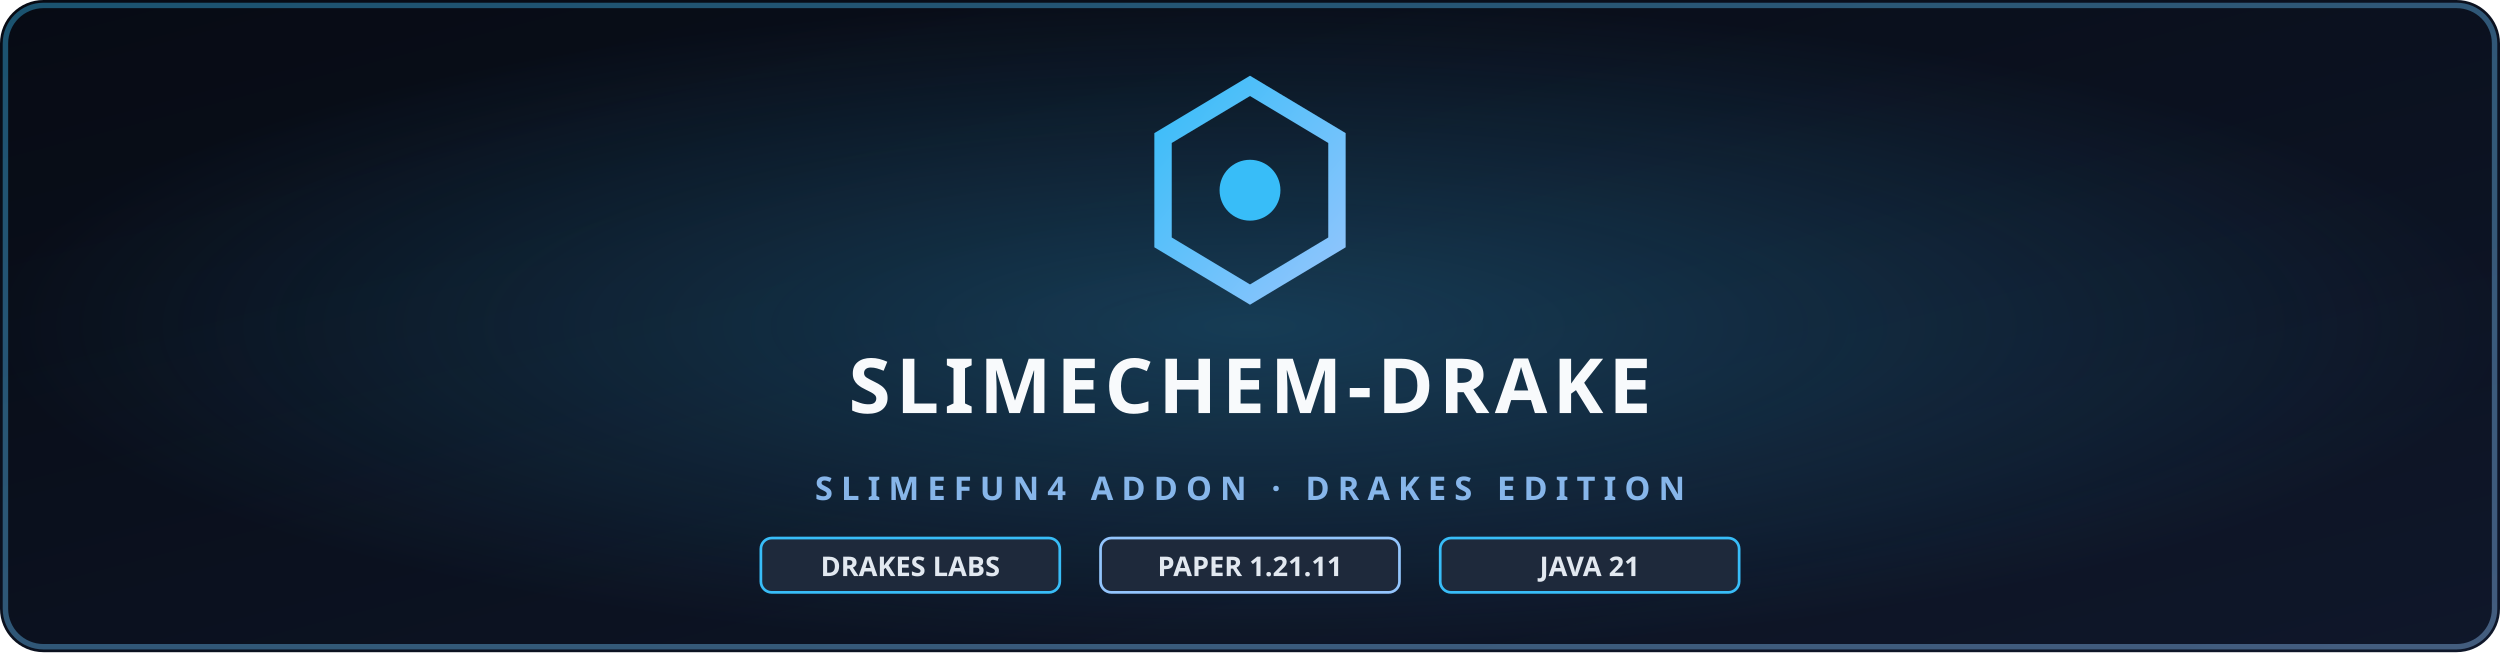
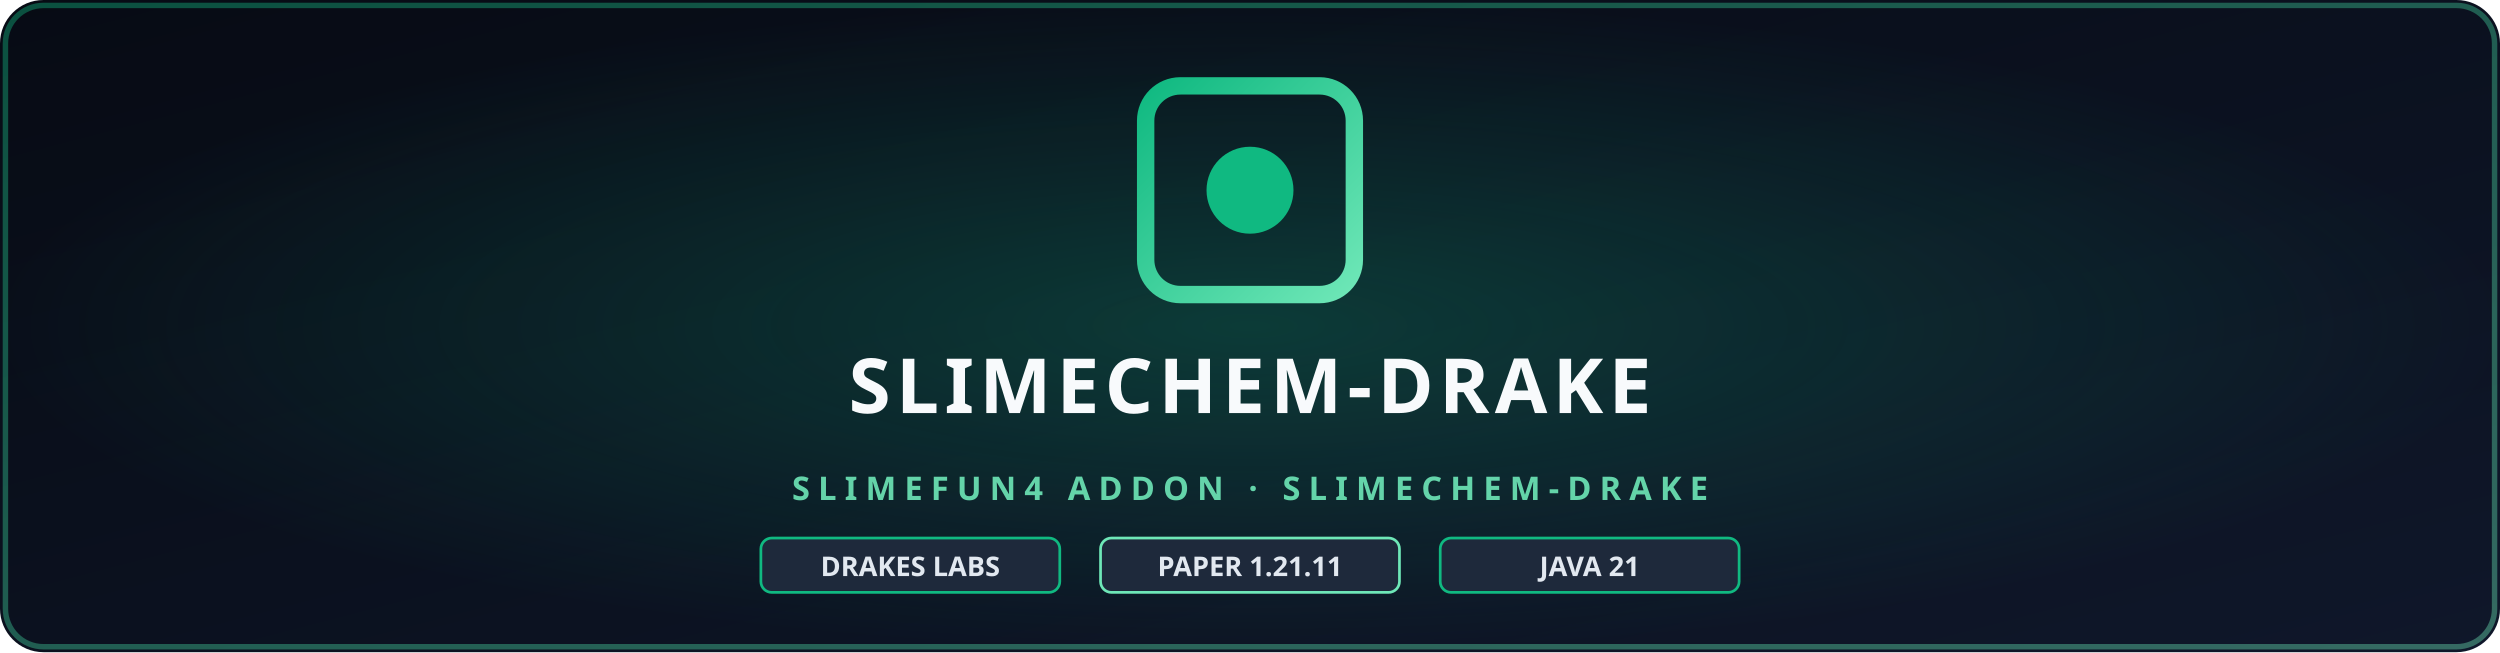
<svg xmlns="http://www.w3.org/2000/svg" viewBox="0 0 920 240" width="920" height="240" role="img" aria-label="SlimeChem-drake Banner">
  <defs>
    <linearGradient id="bFondo" x1="0" y1="0" x2="1" y2="1">
      <stop offset="0%" stop-color="#070B14" />
      <stop offset="100%" stop-color="#0F172A" />
    </linearGradient>
    <linearGradient id="acG" x1="0" y1="0" x2="1" y2="1">
-       <stop offset="0%" stop-color="#38BDF8" />
-       <stop offset="100%" stop-color="#93C5FD" />
+       <stop offset="0%" stop-color="#10B981" />
+       <stop offset="100%" stop-color="#6EE7B7" />
    </linearGradient>
    <radialGradient id="bHalo" cx="50%" cy="50%" r="50%">
-       <stop offset="0%" stop-color="#38BDF8" stop-opacity="0.25" />
-       <stop offset="100%" stop-color="#38BDF8" stop-opacity="0" />
+       <stop offset="0%" stop-color="#10B981" stop-opacity="0.25" />
+       <stop offset="100%" stop-color="#10B981" stop-opacity="0" />
    </radialGradient>
  </defs>
  <rect width="920" height="240" rx="16" fill="url(#bFondo)" />
  <rect width="920" height="240" rx="16" fill="url(#bHalo)" />
  <rect x="2" y="2" width="916" height="236" rx="14" fill="none" stroke="url(#acG)" stroke-width="2" opacity="0.4" />
  <g transform="translate(460,70) scale(1.6)">
-     <polygon points="0,-24 20,-12 20,12 0,24 -20,12 -20,-12" fill="none" stroke="url(#acG)" stroke-width="4" />
-     <circle cx="0" cy="0" r="7" fill="#38BDF8" />
+     <rect x="-24" y="-24" width="48" height="48" rx="8" fill="none" stroke="url(#acG)" stroke-width="4" />
+     <circle cx="0" cy="0" r="10" fill="#10B981" />
  </g>
  <text x="460" y="152" text-anchor="middle" font-family="'Segoe UI', system-ui, -apple-system, sans-serif" font-weight="900" font-size="28" fill="#F8FAFC" letter-spacing="2">
    SLIMECHEM-DRAKE
  </text>
-   <text x="460" y="184" text-anchor="middle" font-family="'Segoe UI', system-ui, -apple-system, sans-serif" font-weight="700" font-size="12" fill="#93C5FD" letter-spacing="3" opacity="0.9">
-     SLIMEFUN4 ADDON · DRAKES EDITION
+   <text x="460" y="184" text-anchor="middle" font-family="'Segoe UI', system-ui, -apple-system, sans-serif" font-weight="700" font-size="12" fill="#6EE7B7" letter-spacing="3" opacity="0.9">
+     SLIMEFUN4 ADDON · SLIMECHEM-DRAKE
  </text>
  <g transform="translate(460, 210)">
-     <rect x="-180" y="-12" width="110" height="20" rx="4" fill="#1E293B" stroke="#38BDF8" stroke-width="1" />
+     <rect x="-180" y="-12" width="110" height="20" rx="4" fill="#1E293B" stroke="#10B981" stroke-width="1" />
    <text x="-125" y="2" text-anchor="middle" font-family="sans-serif" font-size="10" font-weight="700" fill="#E2E8F0">DRAKES LABS</text>
-     <rect x="-55" y="-12" width="110" height="20" rx="4" fill="#1E293B" stroke="#93C5FD" stroke-width="1" />
+     <rect x="-55" y="-12" width="110" height="20" rx="4" fill="#1E293B" stroke="#6EE7B7" stroke-width="1" />
    <text x="0" y="2" text-anchor="middle" font-family="sans-serif" font-size="10" font-weight="700" fill="#E2E8F0">PAPER 1.21.11</text>
-     <rect x="70" y="-12" width="110" height="20" rx="4" fill="#1E293B" stroke="#38BDF8" stroke-width="1" />
+     <rect x="70" y="-12" width="110" height="20" rx="4" fill="#1E293B" stroke="#10B981" stroke-width="1" />
    <text x="125" y="2" text-anchor="middle" font-family="sans-serif" font-size="10" font-weight="700" fill="#E2E8F0">JAVA 21</text>
  </g>
</svg>
